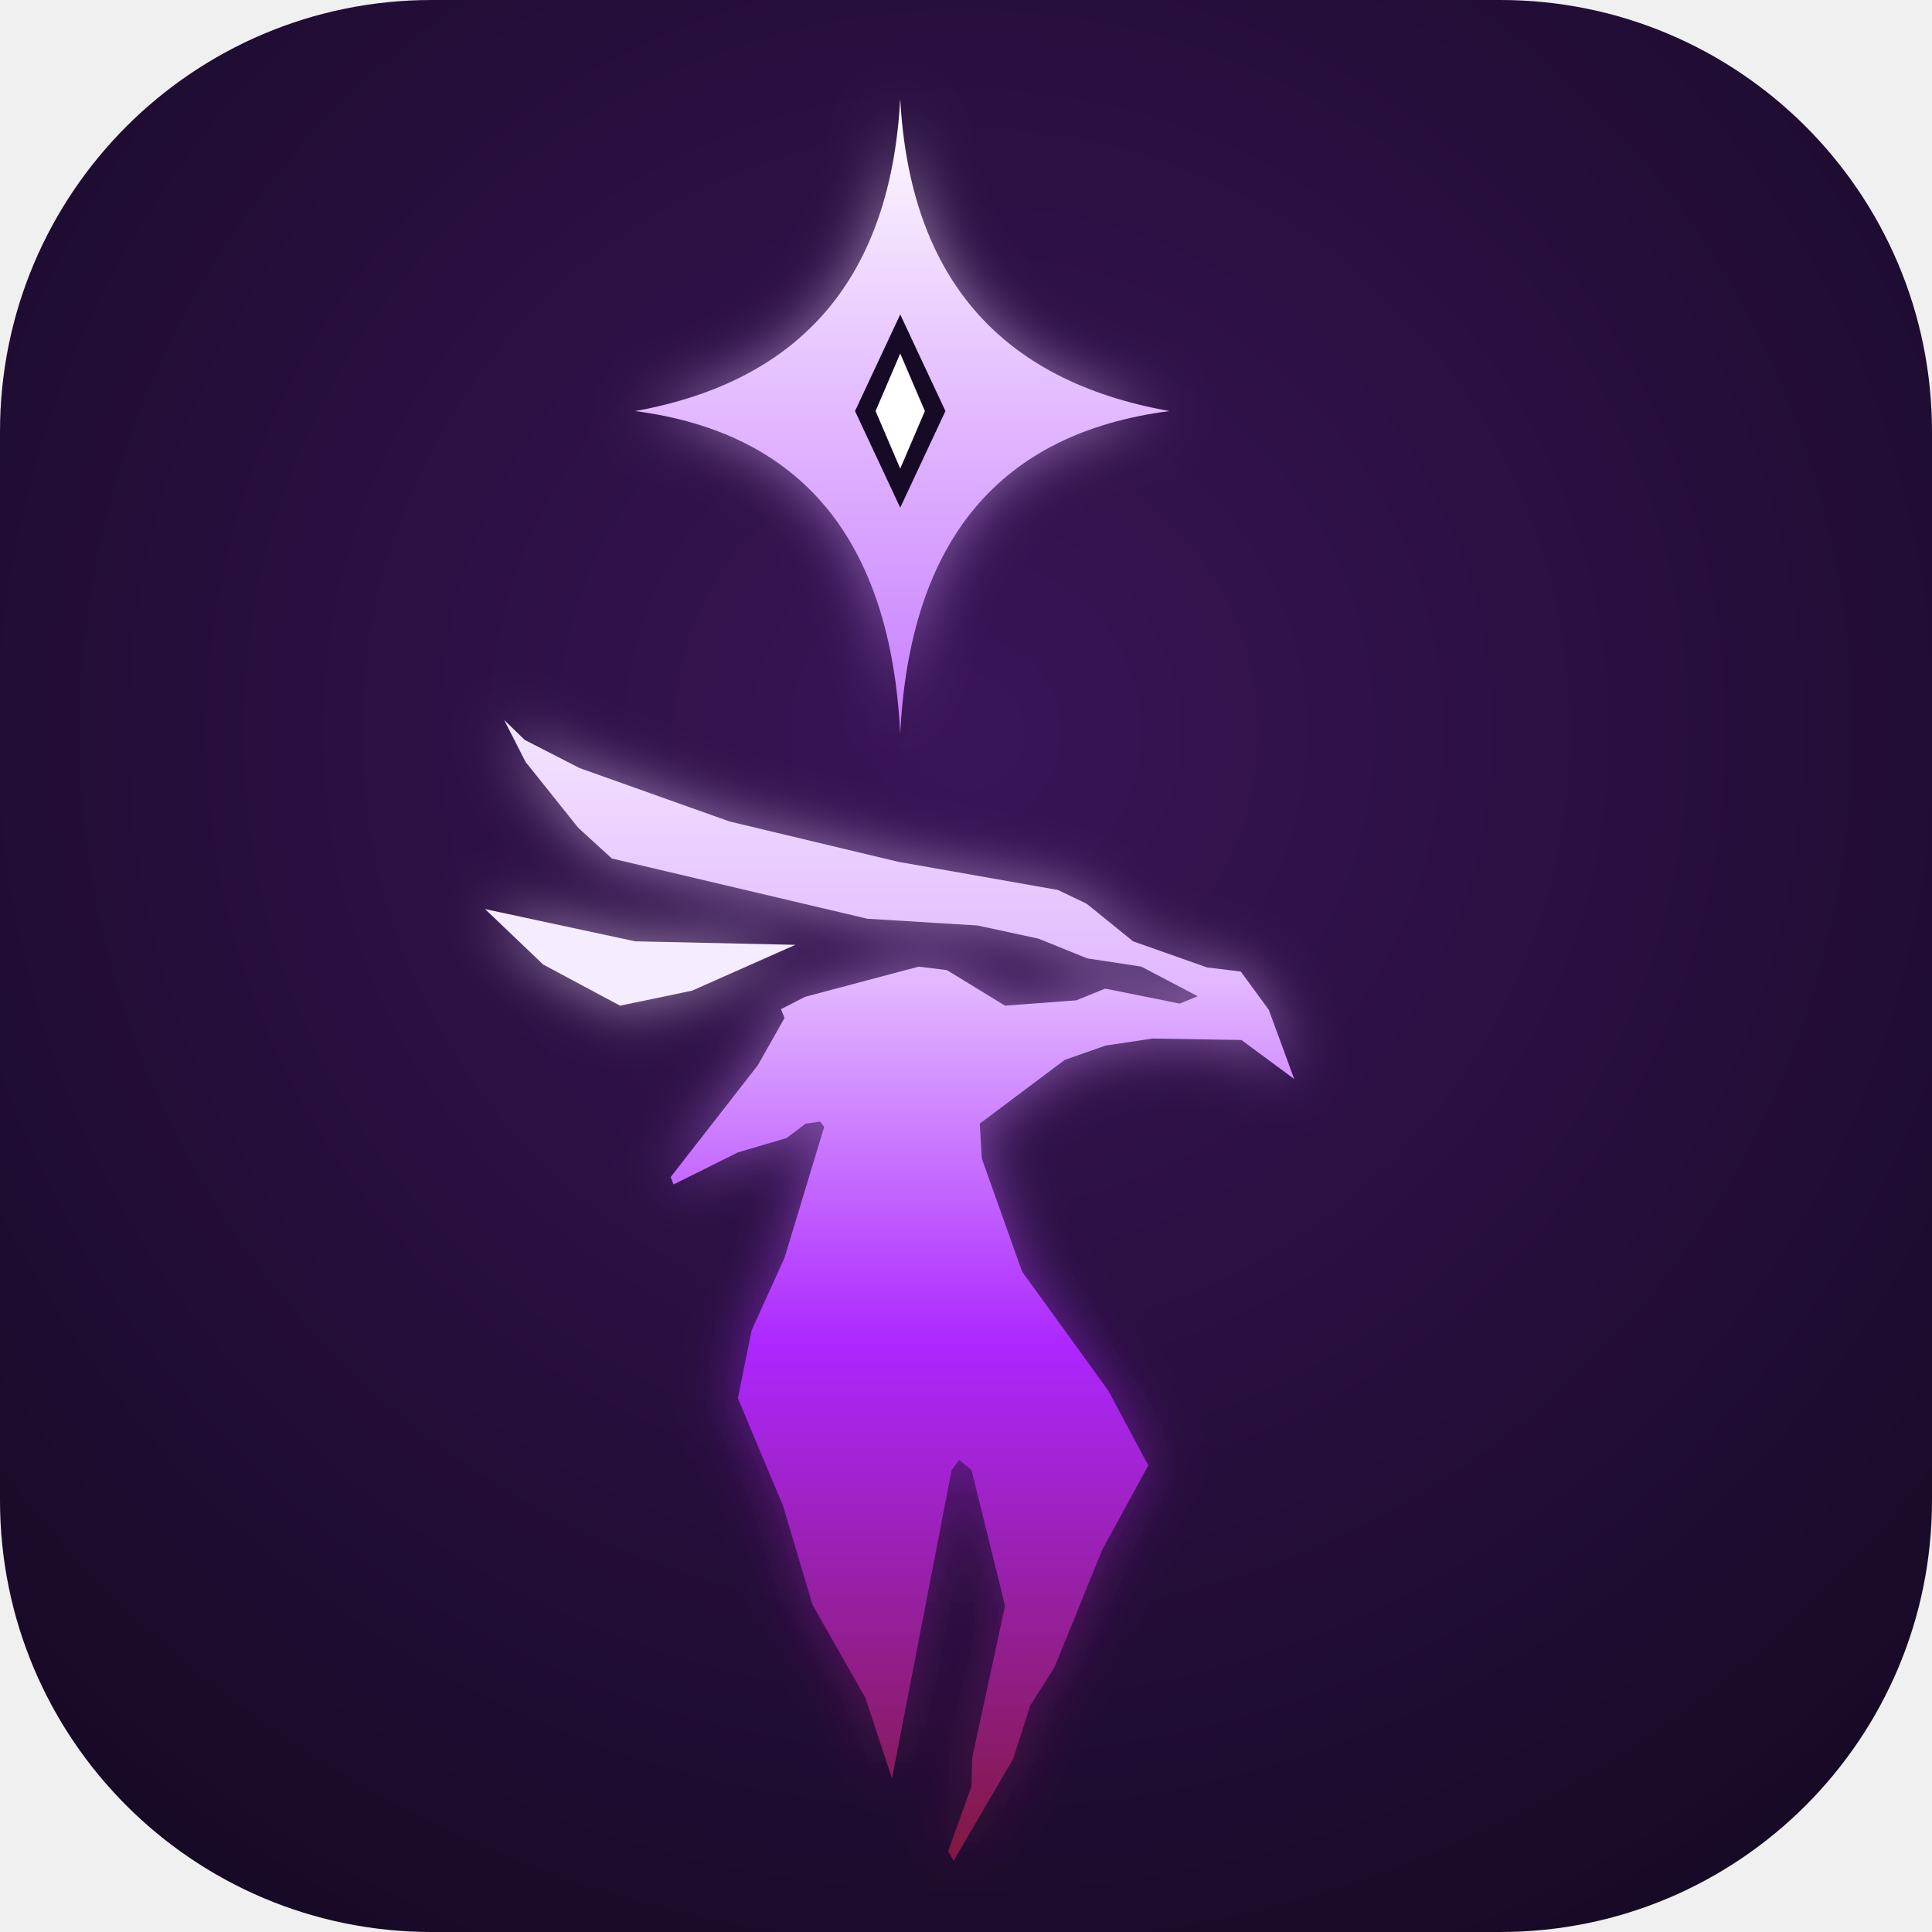
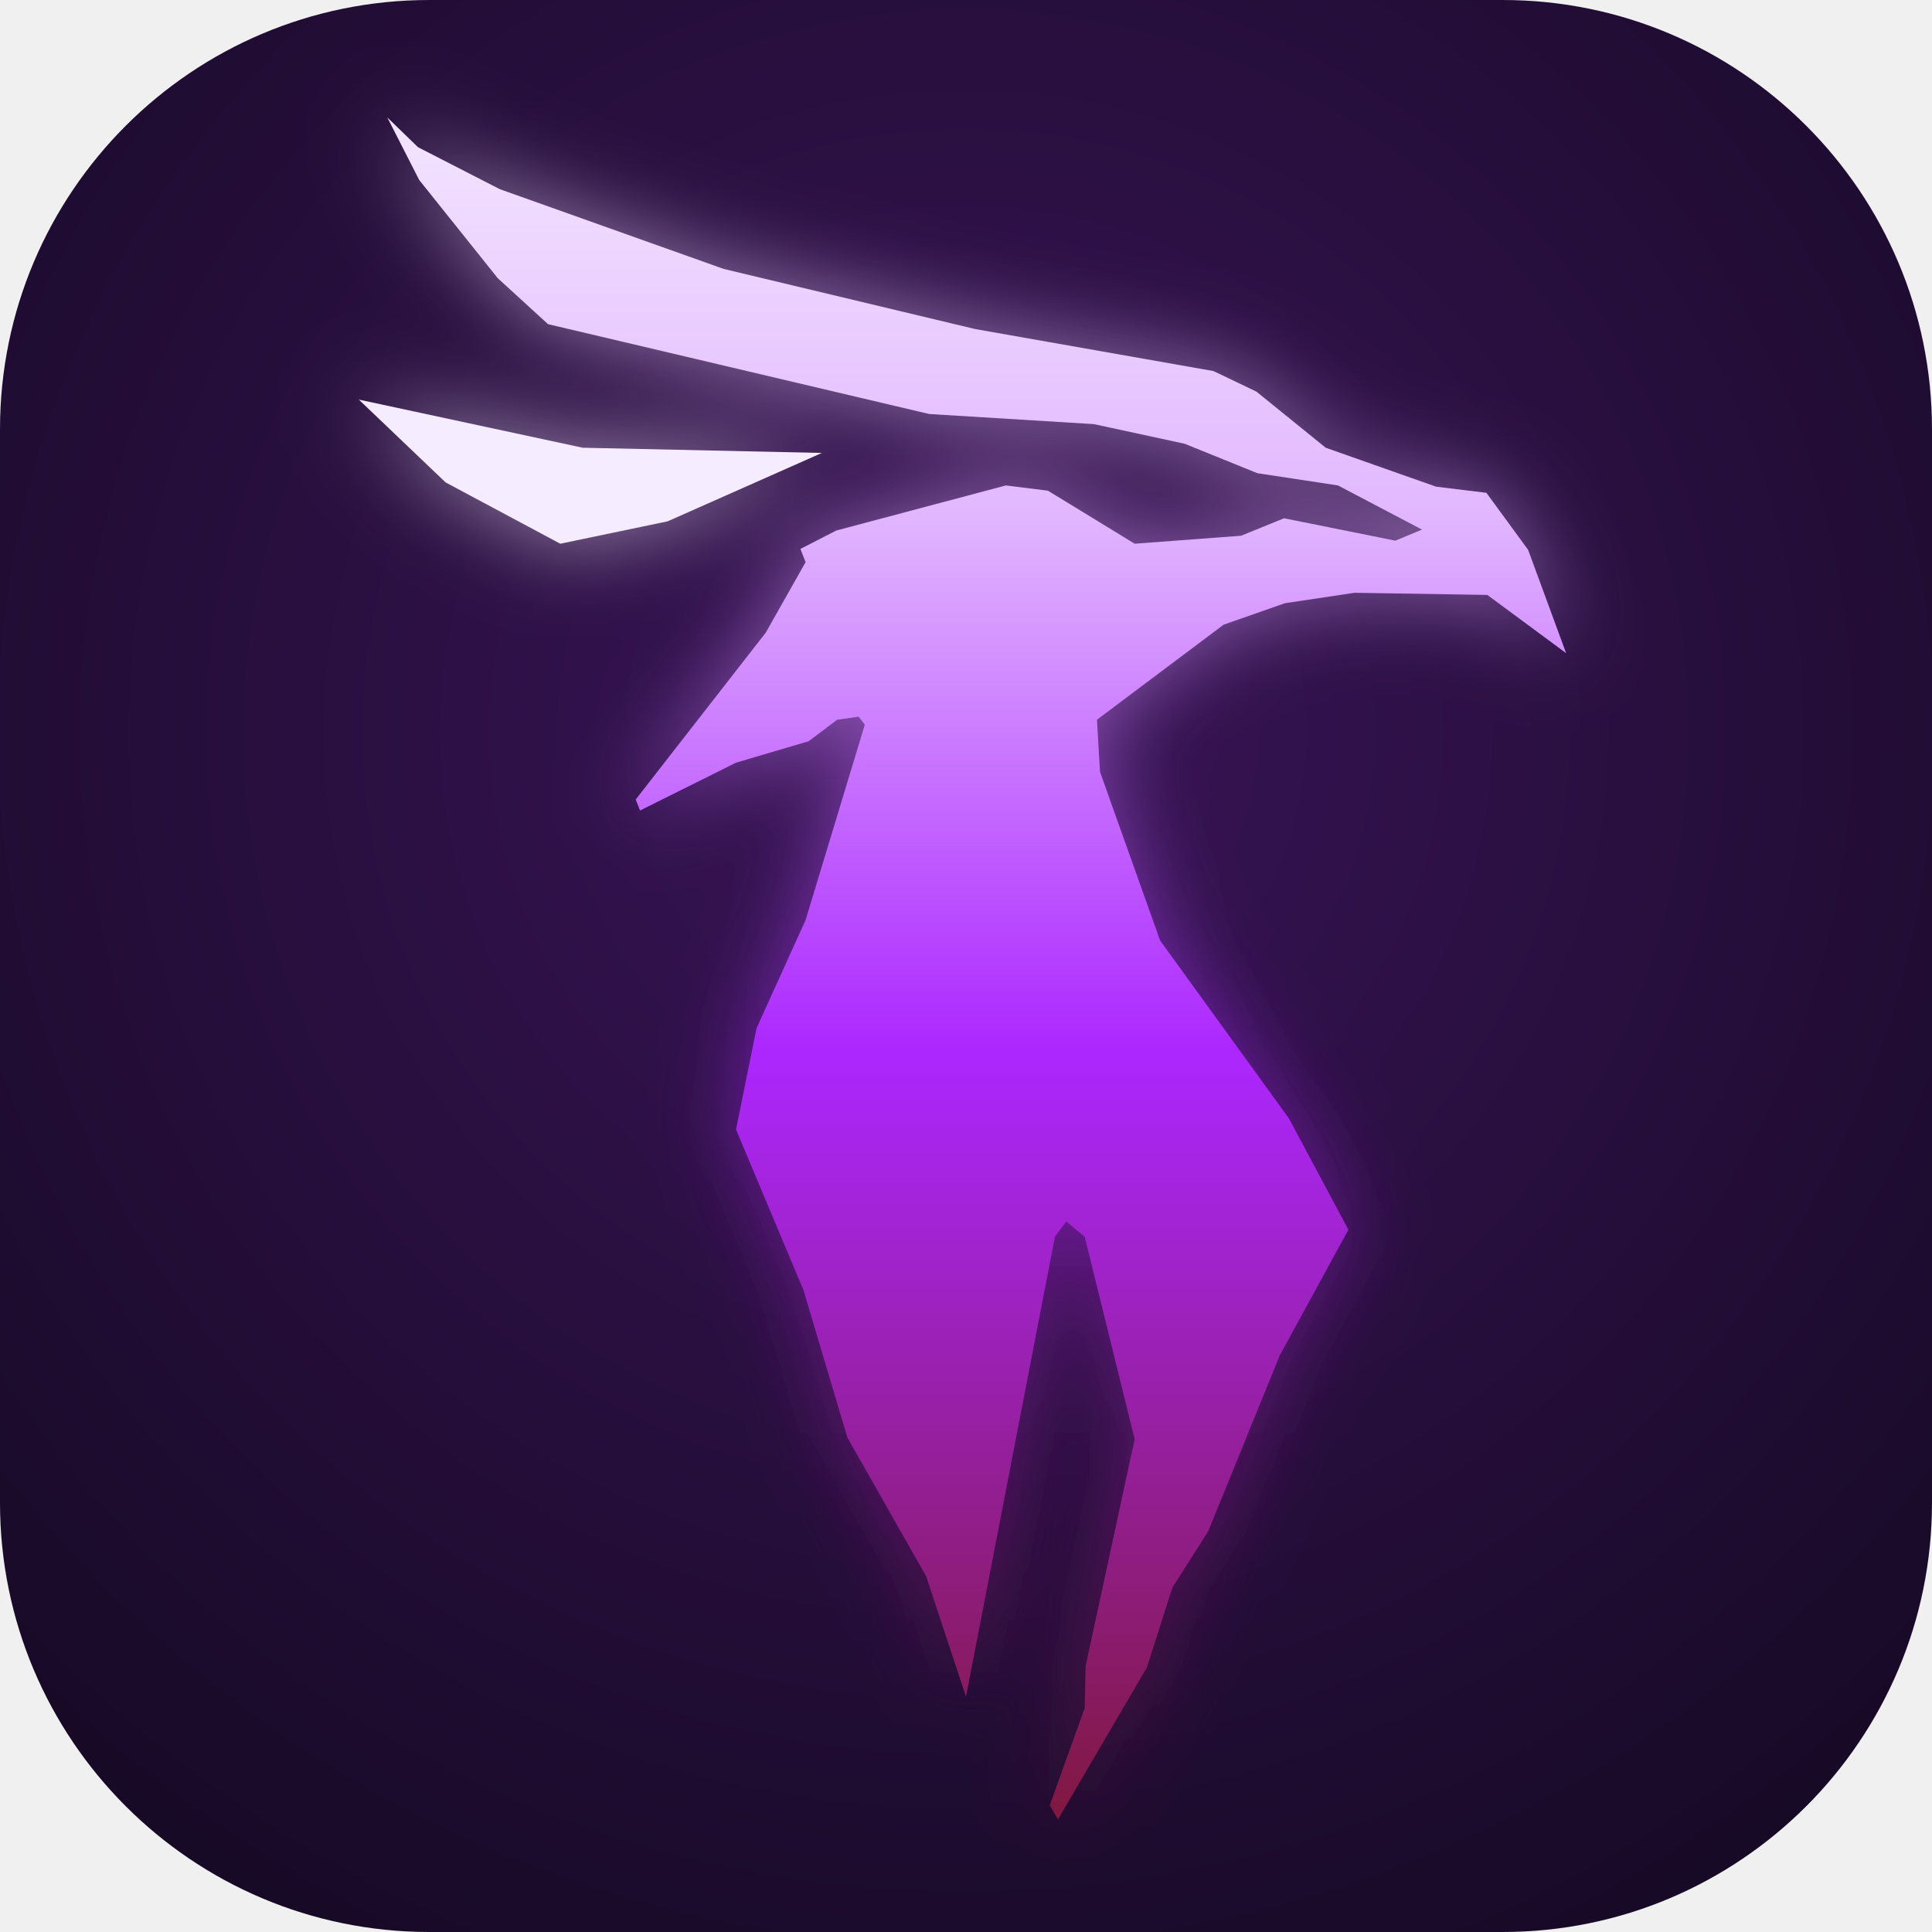
- <svg xmlns="http://www.w3.org/2000/svg" viewBox="125 140 940 940">
+ <svg xmlns="http://www.w3.org/2000/svg" viewBox="244 452 630 630">
  <defs>
    <filter id="brillo" x="-20%" y="-20%" width="140%" height="140%">
      <feGaussianBlur stdDeviation="14" />
    </filter>
    <linearGradient id="g1" gradientUnits="userSpaceOnUse" x1="0" y1="470" x2="0" y2="1060">
      <stop offset="0" stop-color="#F6ECFF" />
      <stop offset="0.25" stop-color="#E2B8FF" />
      <stop offset="0.55" stop-color="#AC27FF" />
      <stop offset="1" stop-color="#7E1735" />
    </linearGradient>
    <linearGradient id="g2" gradientUnits="userSpaceOnUse" x1="0" y1="188" x2="0" y2="497">
      <stop offset="0" stop-color="#FFFFFF" />
      <stop offset="0.5" stop-color="#E2B8FF" />
      <stop offset="1" stop-color="#C77DFF" />
    </linearGradient>
    <radialGradient id="fi" cx="50%" cy="38%" r="70%">
      <stop offset="0" stop-color="#3A1458" />
      <stop offset="1" stop-color="#170A26" />
    </radialGradient>
  </defs>
-   <rect x="125" y="140" width="940" height="940" rx="210" fill="url(#fi)" />
+   <rect x="244" y="452" width="630" height="630" rx="140" fill="url(#fi)" />
  <g filter="url(#brillo)" opacity=".55">
-     <path d="M563,188 Q570,318 694,340 Q570,356 563,497 Q556,356 434,340 Q556,318 563,188 Z" fill="url(#g2)" />
-     <path d="M563,293 L585,340 L563,387 L541,340 Z" fill="#170A26" />
-     <path d="M563,312 L575,340 L563,368 L551,340 Z" fill="#fff" />
    <polygon points="370.3,490.3 380.7,510.7 406.3,542.7 422.7,557.7 547.0,587.0 600.7,590.3 630.3,596.7 654.0,606.3 680.3,610.3 707.7,624.7 699.0,628.3 662.7,621.0 648.7,626.7 614.0,629.3 585.7,612.0 572.0,610.3 516.7,625.0 505.0,631.0 506.7,635.3 493.7,658.3 451.3,712.7 452.7,716.3 484.0,700.7 507.7,693.7 517.0,686.7 524.0,685.7 526.0,688.3 506.7,752.0 490.7,787.3 484.0,820.3 506.0,872.7 520.3,920.7 546.0,966.0 559.0,1005.3 588.0,855.3 591.7,850.3 597.7,855.3 614.0,921.3 598.0,995.3 597.7,1009.0 586.3,1040.7 589.0,1045.3 618.0,995.7 626.3,969.7 638.0,951.3 661.3,894.0 683.7,853.0 664.3,816.7 622.3,758.7 602.7,703.7 601.7,686.7 643.0,655.7 663.0,648.7 685.7,645.3 729.0,646.0 754.7,665.0 742.3,631.3 728.7,612.7 712.3,610.7 676.3,598.0 653.7,579.7 639.7,573.0 562.0,559.3 480.0,539.7 407.0,513.7 380.3,500.0" fill="url(#g1)" />
    <polygon points="361.0,582.3 389.3,609.3 426.7,629.3 461.7,622.0 512.0,599.7 434.0,598.0" fill="#F6ECFF" />
  </g>
-   <path d="M563,188 Q570,318 694,340 Q570,356 563,497 Q556,356 434,340 Q556,318 563,188 Z" fill="url(#g2)" />
-   <path d="M563,293 L585,340 L563,387 L541,340 Z" fill="#170A26" />
-   <path d="M563,312 L575,340 L563,368 L551,340 Z" fill="#fff" />
  <polygon points="370.3,490.3 380.7,510.7 406.3,542.7 422.7,557.7 547.0,587.0 600.7,590.3 630.3,596.7 654.0,606.3 680.3,610.3 707.7,624.7 699.0,628.3 662.7,621.0 648.7,626.7 614.0,629.3 585.7,612.0 572.0,610.3 516.7,625.0 505.0,631.0 506.7,635.3 493.7,658.3 451.3,712.7 452.7,716.3 484.0,700.7 507.7,693.7 517.0,686.7 524.0,685.7 526.0,688.3 506.7,752.0 490.7,787.3 484.0,820.3 506.0,872.7 520.3,920.7 546.0,966.0 559.0,1005.3 588.0,855.3 591.7,850.3 597.7,855.3 614.0,921.3 598.0,995.3 597.7,1009.0 586.3,1040.7 589.0,1045.3 618.0,995.7 626.3,969.7 638.0,951.3 661.3,894.0 683.7,853.0 664.3,816.7 622.3,758.7 602.7,703.7 601.7,686.7 643.0,655.7 663.0,648.7 685.7,645.3 729.0,646.0 754.7,665.0 742.3,631.3 728.7,612.7 712.3,610.7 676.3,598.0 653.7,579.7 639.7,573.0 562.0,559.3 480.0,539.7 407.0,513.7 380.3,500.0" fill="url(#g1)" />
  <polygon points="361.0,582.3 389.3,609.3 426.7,629.3 461.7,622.0 512.0,599.7 434.0,598.0" fill="#F6ECFF" />
</svg>
